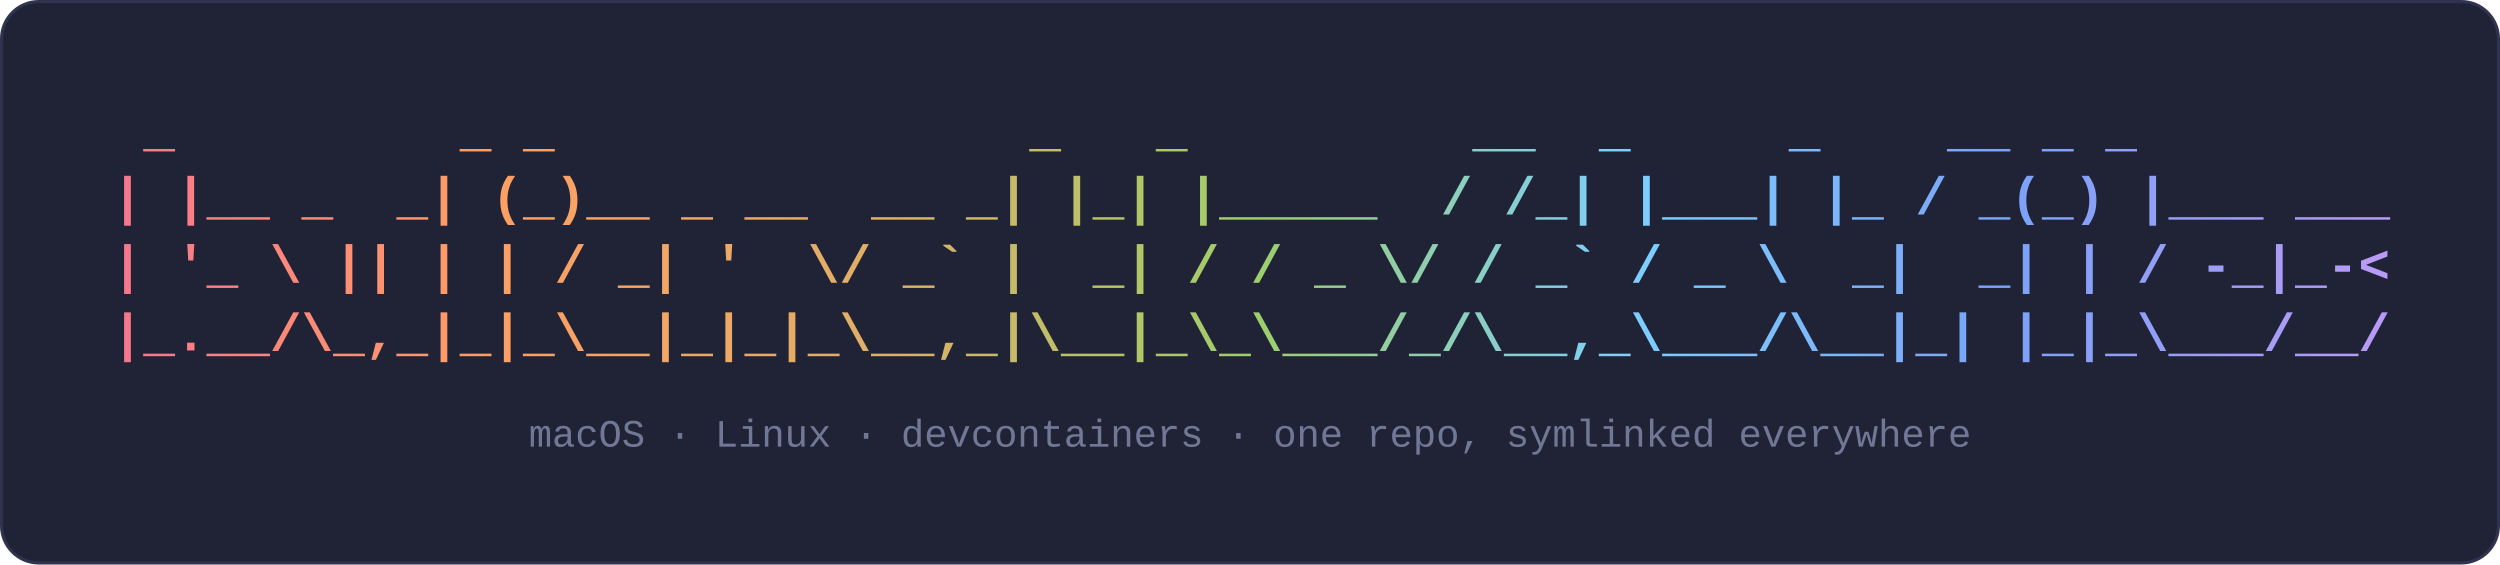
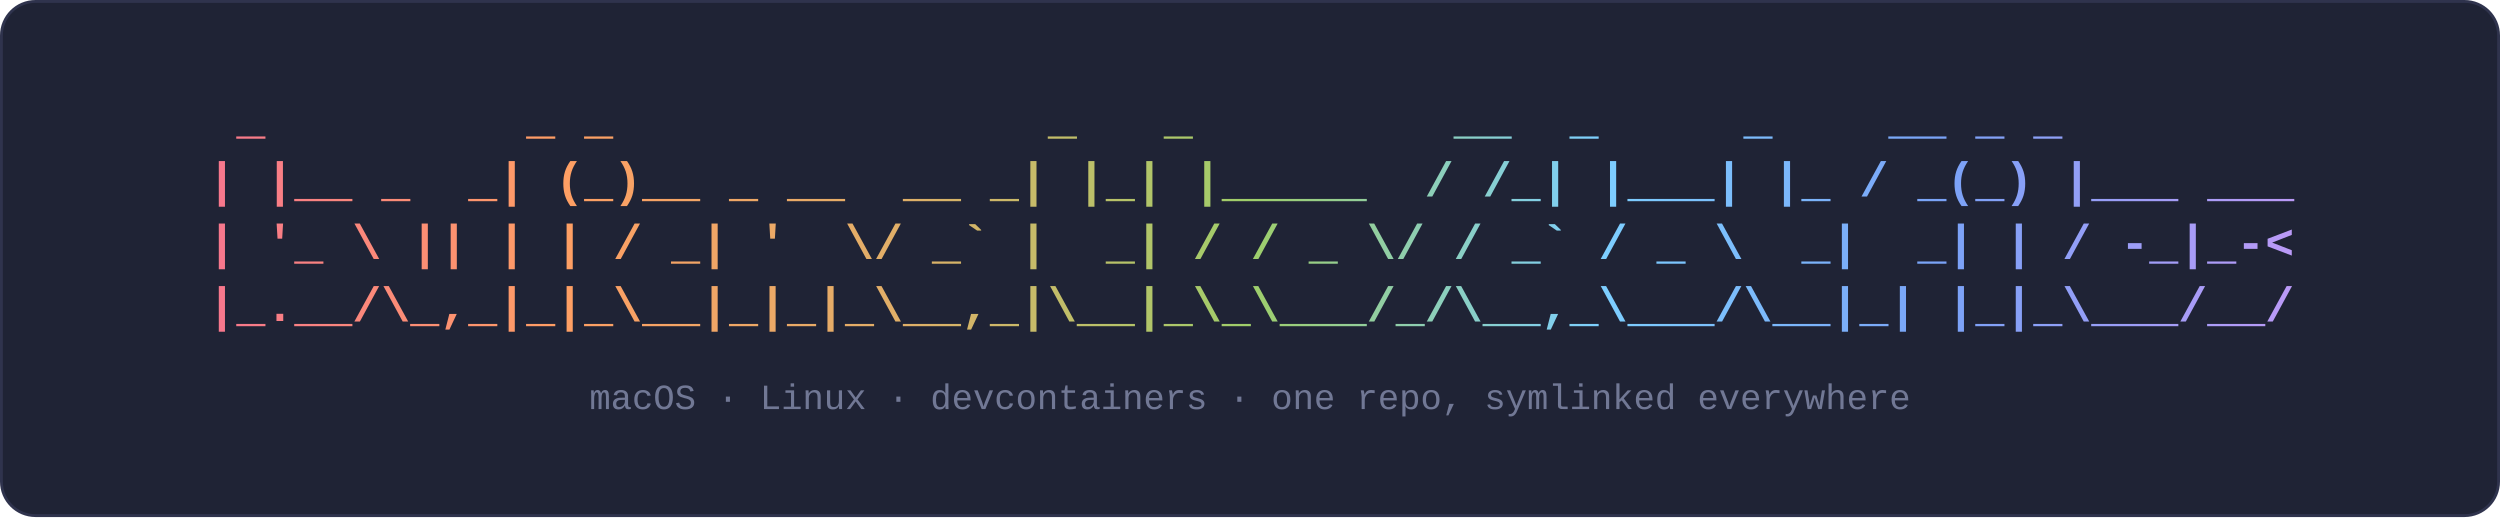
- <svg xmlns="http://www.w3.org/2000/svg" width="806" height="182" viewBox="0 0 806 182" role="img" aria-labelledby="t">
+ <svg xmlns="http://www.w3.org/2000/svg" width="880" height="182" viewBox="0 0 880 182" role="img" aria-labelledby="t">
  <defs>
-     <linearGradient id="rainbow" gradientUnits="userSpaceOnUse" x1="36" y1="0" x2="770.4" y2="0">
+     <linearGradient id="rainbow" gradientUnits="userSpaceOnUse" x1="73" y1="0" x2="807.4" y2="0">
      <stop offset="0.000" stop-color="#f7768e" />
      <stop offset="0.167" stop-color="#ff9e64" />
      <stop offset="0.333" stop-color="#e0af68" />
      <stop offset="0.500" stop-color="#9ece6a" />
      <stop offset="0.667" stop-color="#7dcfff" />
      <stop offset="0.833" stop-color="#7aa2f7" />
      <stop offset="1.000" stop-color="#bb9af7" />
    </linearGradient>
  </defs>
-   <rect x="0.5" y="0.5" width="805" height="181" rx="12" fill="#1f2335" stroke="#2f334d" />
+   <rect x="0.5" y="0.5" width="879" height="181" rx="12" fill="#1f2335" stroke="#2f334d" />
  <g font-family="ui-monospace, 'SF Mono', SFMono-Regular, Menlo, Monaco, Consolas, 'Liberation Mono', 'DejaVu Sans Mono', monospace" font-size="17" font-weight="700" fill="url(#rainbow)">
-     <text x="36" y="47" textLength="652.8" lengthAdjust="spacingAndGlyphs" xml:space="preserve"> _         _ _               _   _         __  _     _    __ _ _</text>
-     <text x="36" y="69" textLength="734.4" lengthAdjust="spacingAndGlyphs" xml:space="preserve">| |__ _  _| (_)__ _ __  __ _| |_| |_____  / /_| |___| |_ / _(_) |___ ___</text>
-     <text x="36" y="91" textLength="734.4" lengthAdjust="spacingAndGlyphs" xml:space="preserve">| '_ \ || | | / _| '  \/ _` |  _| / / _ \/ / _` / _ \  _|  _| | / -_|_-&lt;</text>
-     <text x="36" y="113" textLength="734.4" lengthAdjust="spacingAndGlyphs" xml:space="preserve">|_.__/\_,_|_|_\__|_|_|_\__,_|\__|_\_\___/_/\__,_\___/\__|_| |_|_\___/__/</text>
+     <text x="73" y="47" textLength="652.8" lengthAdjust="spacingAndGlyphs" xml:space="preserve"> _         _ _               _   _         __  _     _    __ _ _</text>
+     <text x="73" y="69" textLength="734.4" lengthAdjust="spacingAndGlyphs" xml:space="preserve">| |__ _  _| (_)__ _ __  __ _| |_| |_____  / /_| |___| |_ / _(_) |___ ___</text>
+     <text x="73" y="91" textLength="734.4" lengthAdjust="spacingAndGlyphs" xml:space="preserve">| '_ \ || | | / _| '  \/ _` |  _| / / _ \/ / _` / _ \  _|  _| | / -_|_-&lt;</text>
+     <text x="73" y="113" textLength="734.4" lengthAdjust="spacingAndGlyphs" xml:space="preserve">|_.__/\_,_|_|_\__|_|_|_\__,_|\__|_\_\___/_/\__,_\___/\__|_| |_|_\___/__/</text>
  </g>
-   <text x="403.0" y="144" text-anchor="middle" font-family="ui-monospace, 'SF Mono', SFMono-Regular, Menlo, Monaco, Consolas, 'Liberation Mono', 'DejaVu Sans Mono', monospace" font-size="12.5" fill="#a9b1d6" fill-opacity="0.6">macOS · Linux · devcontainers · one repo, symlinked everywhere</text>
+   <text x="440.0" y="144" text-anchor="middle" font-family="ui-monospace, 'SF Mono', SFMono-Regular, Menlo, Monaco, Consolas, 'Liberation Mono', 'DejaVu Sans Mono', monospace" font-size="12.5" fill="#a9b1d6" fill-opacity="0.6">macOS · Linux · devcontainers · one repo, symlinked everywhere</text>
</svg>
